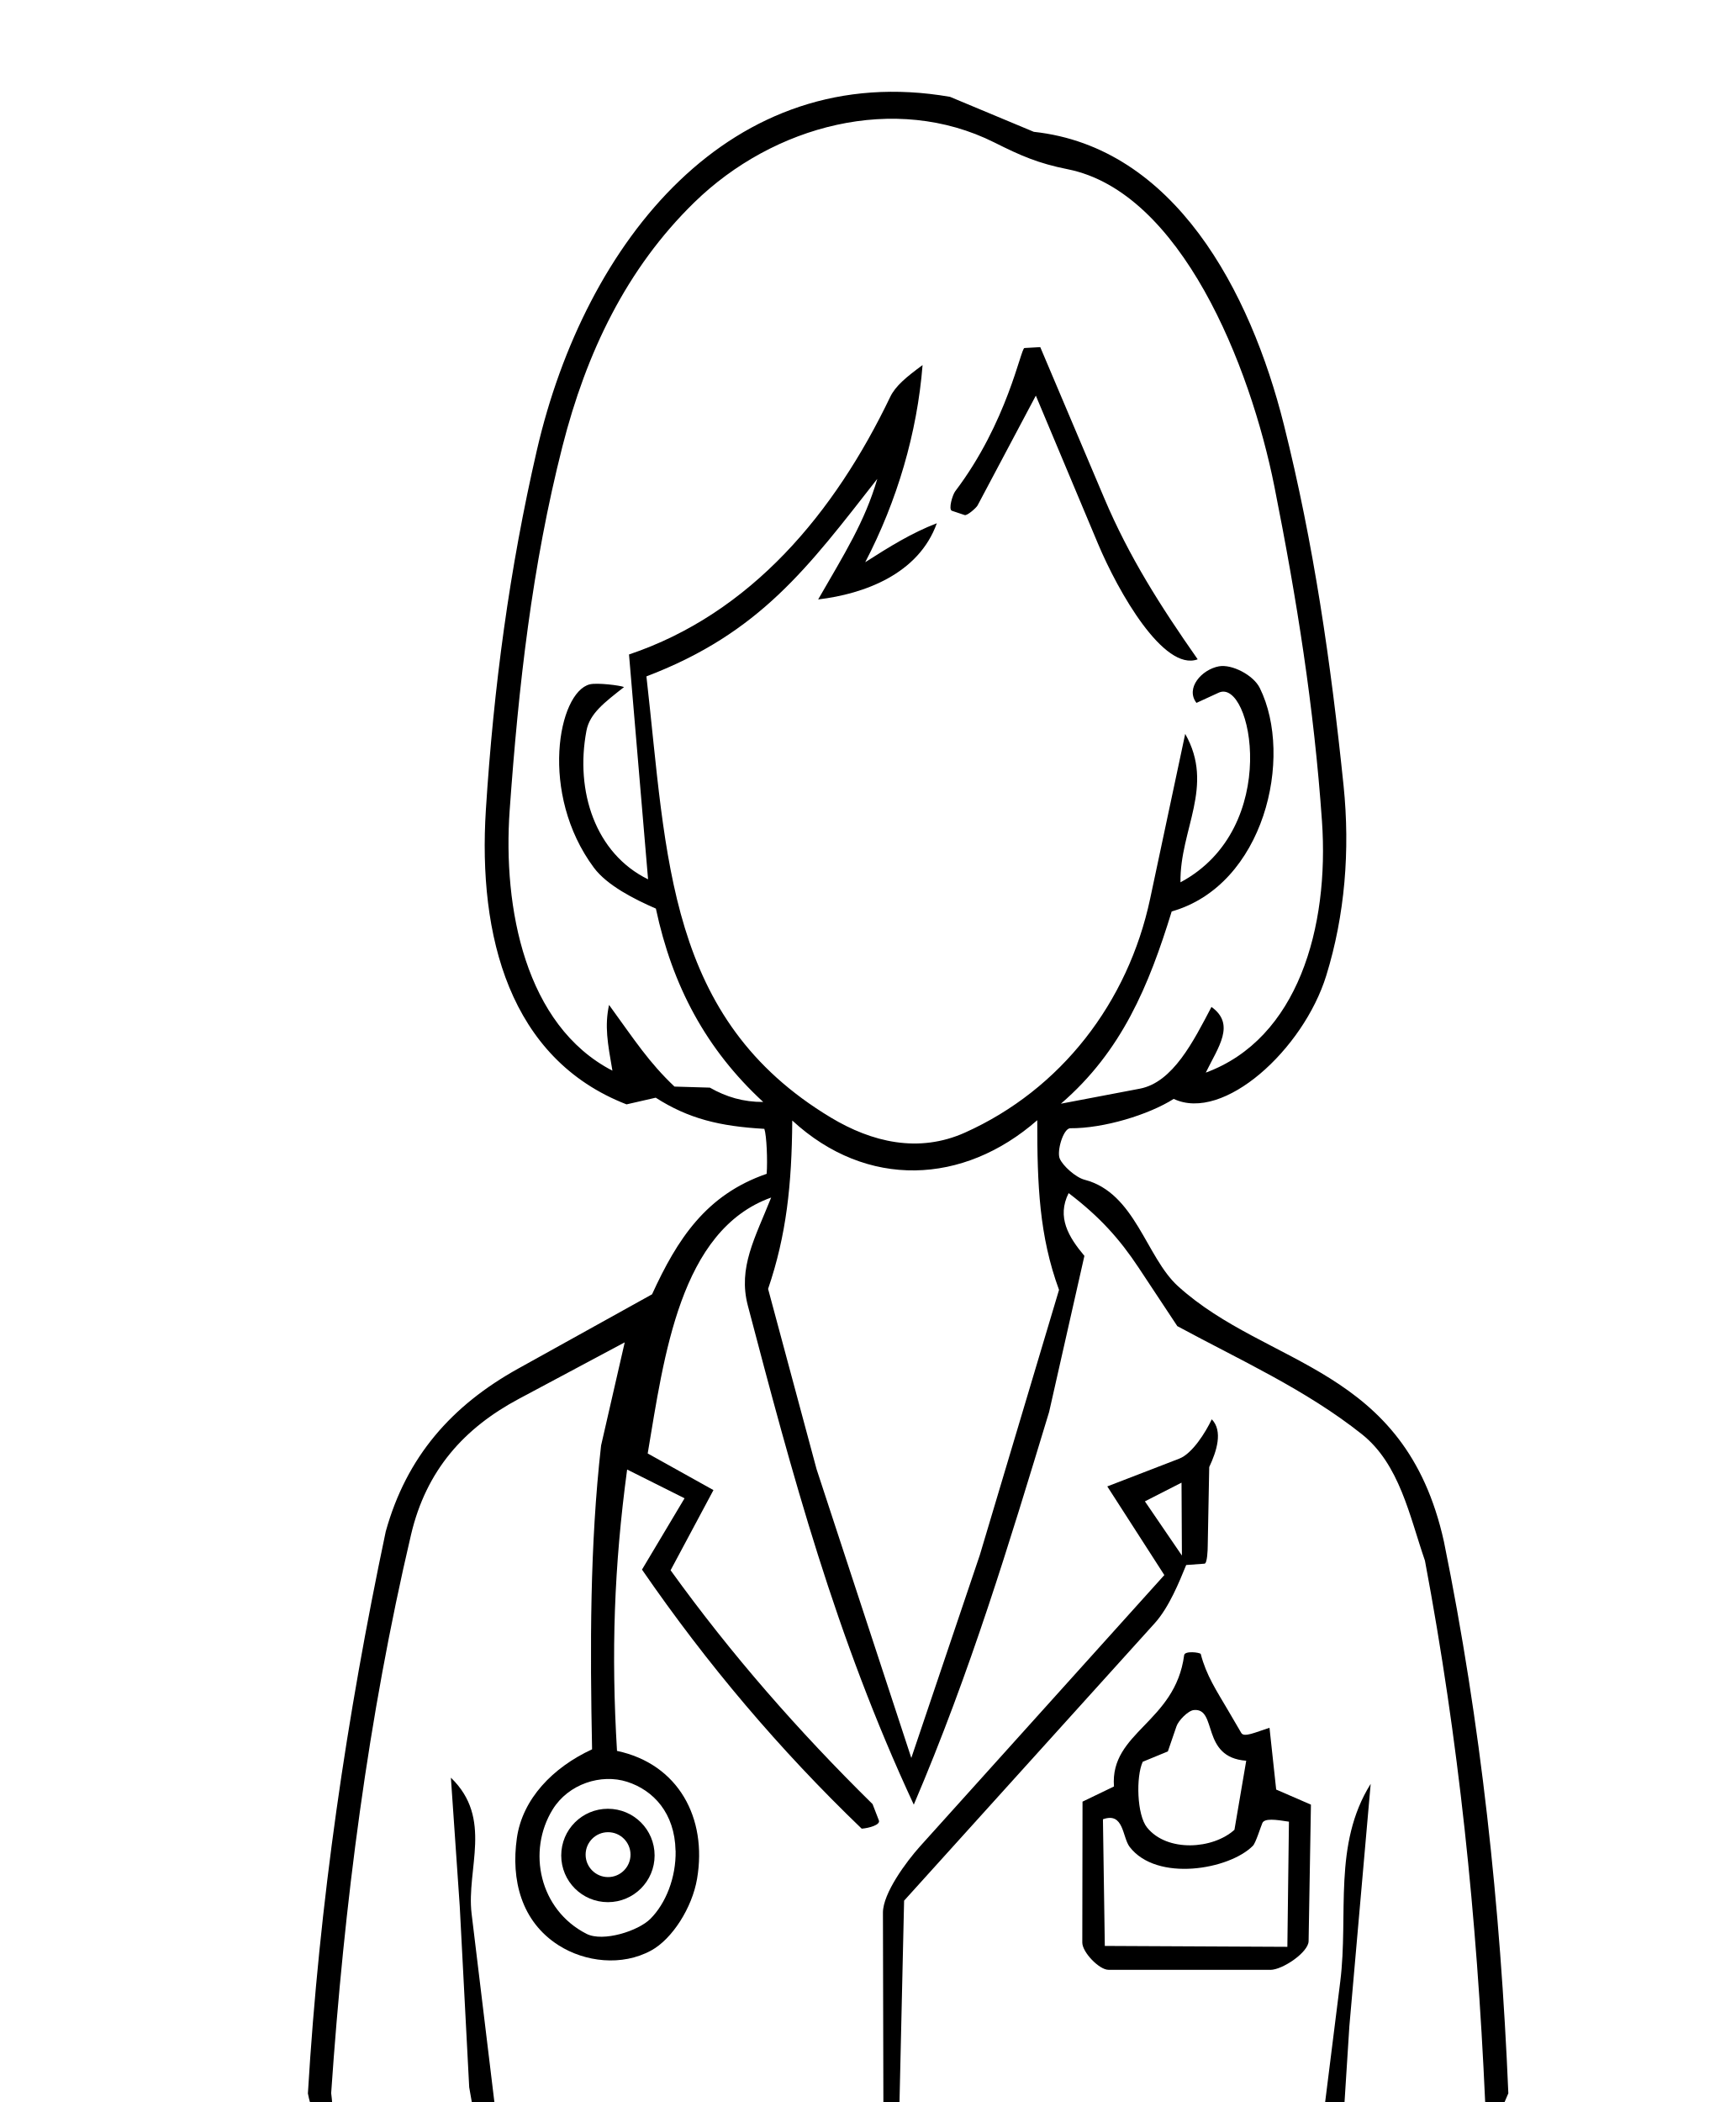
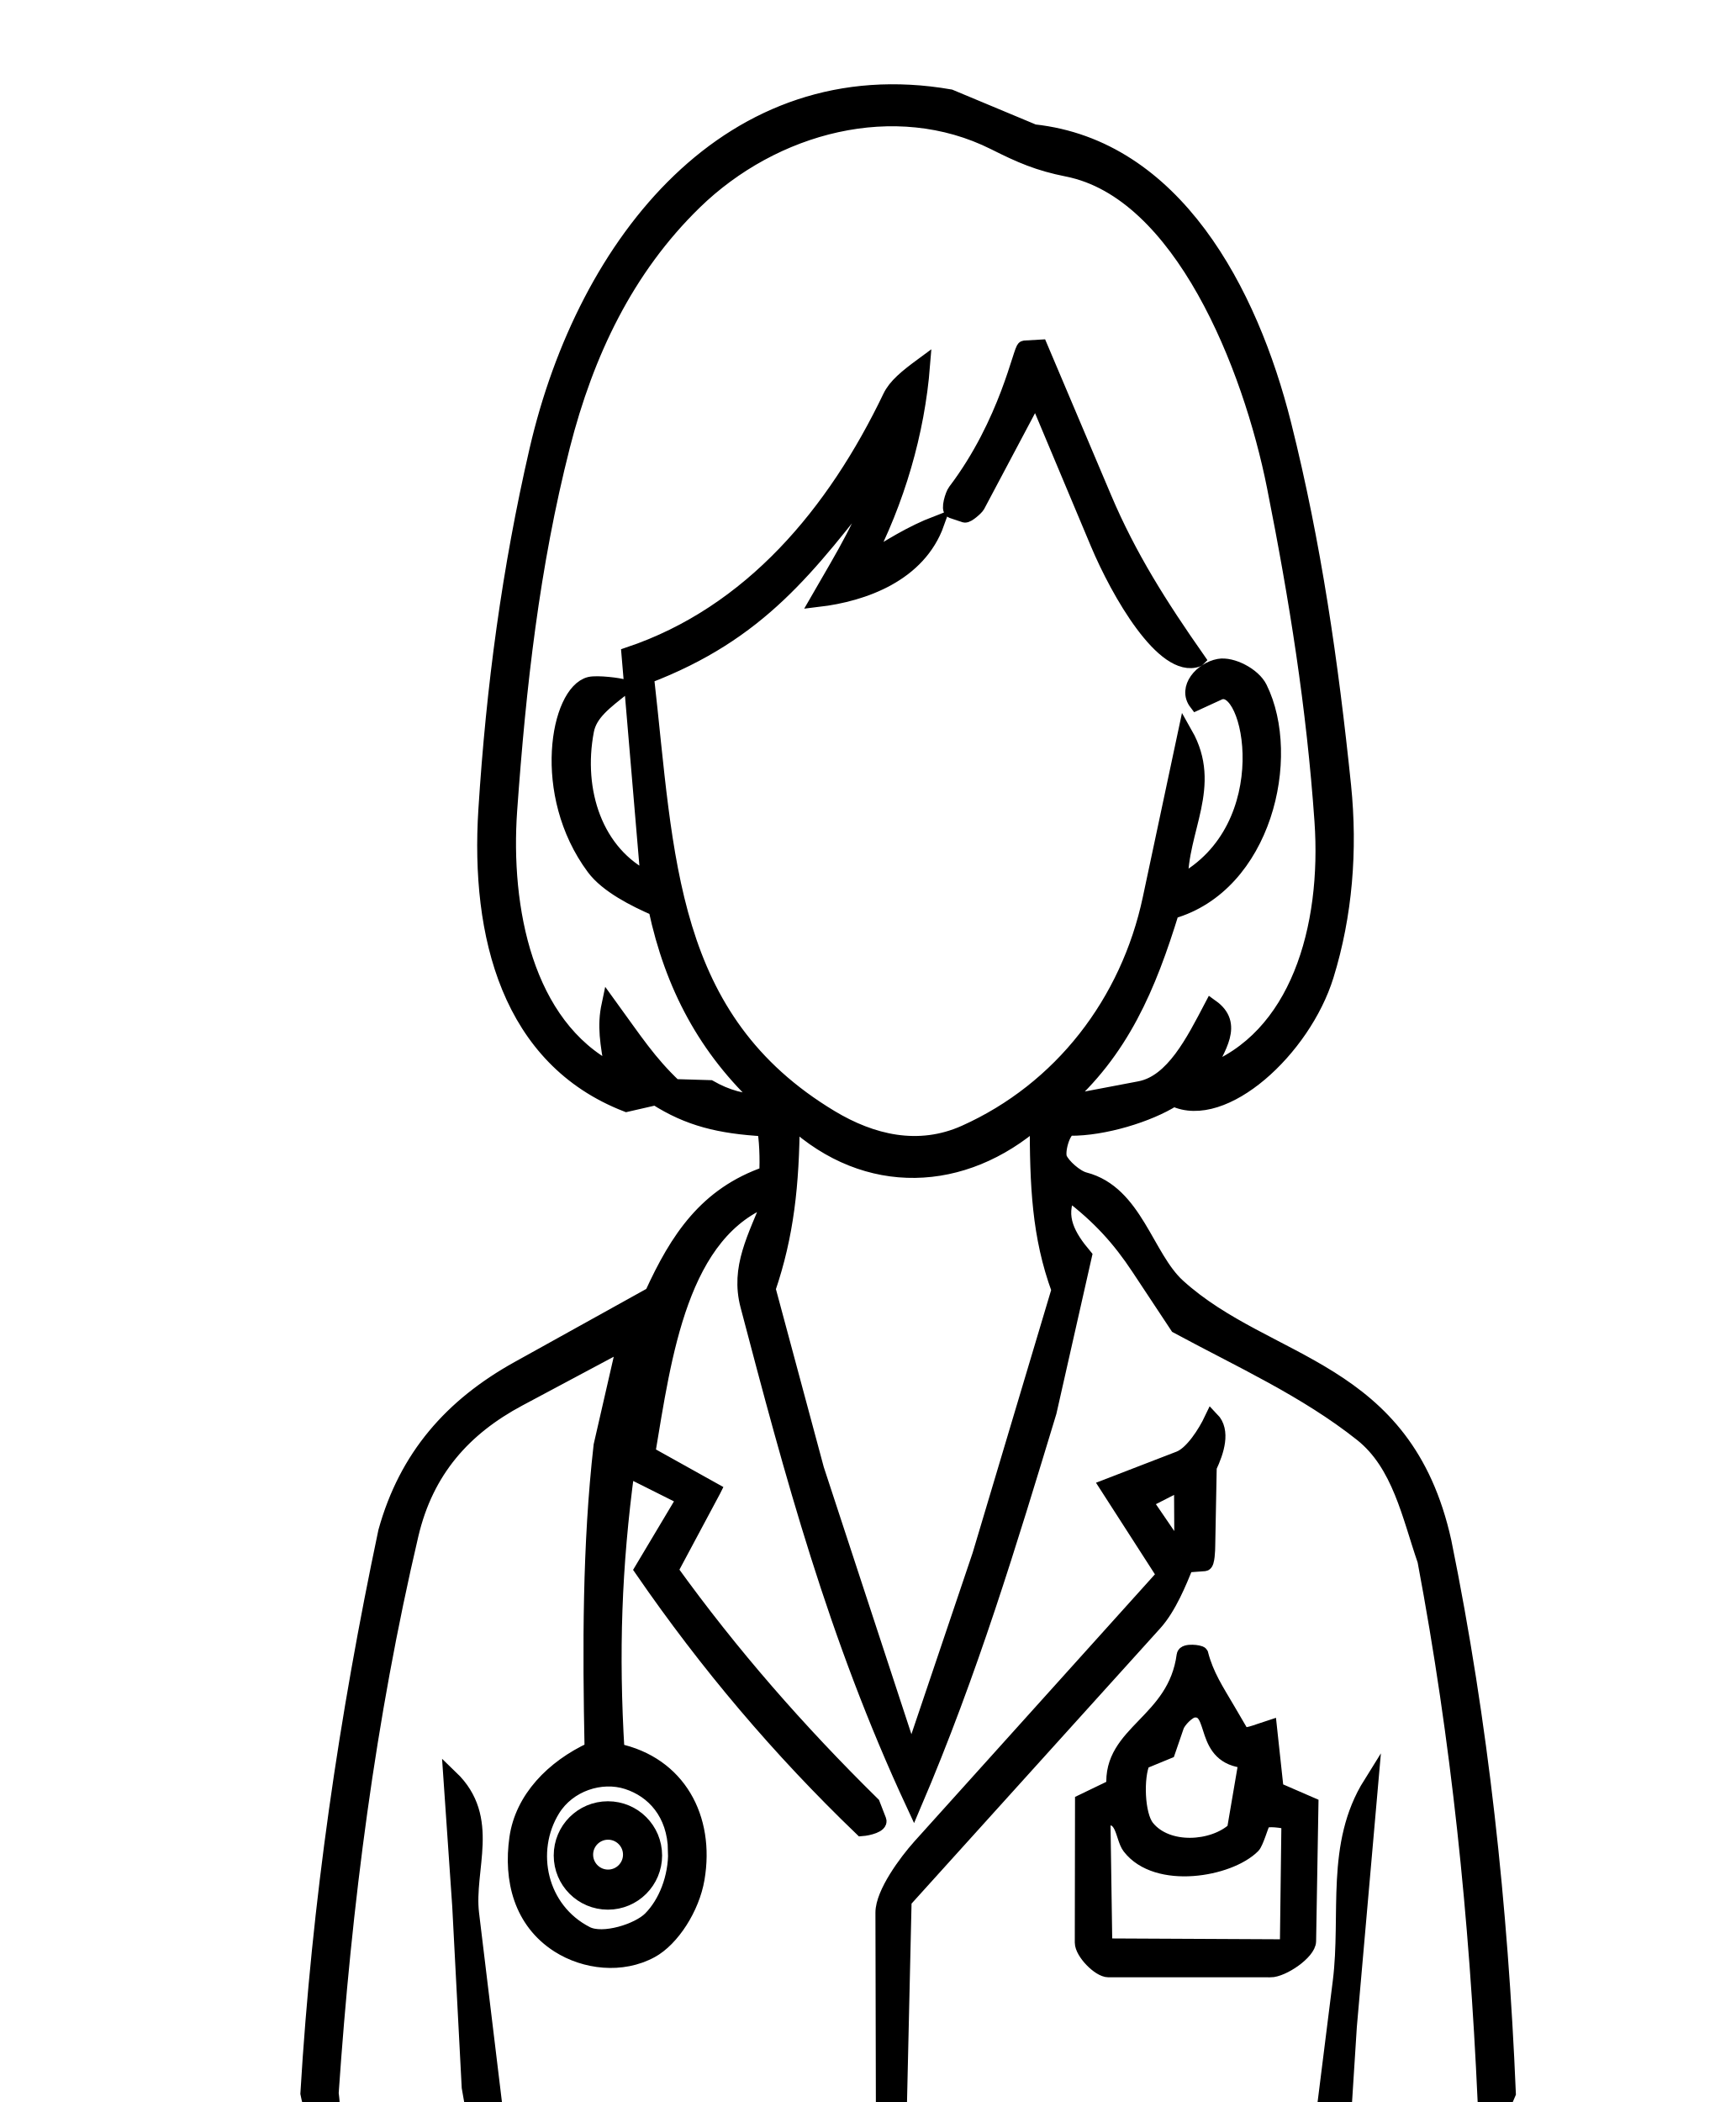
<svg xmlns="http://www.w3.org/2000/svg" id="_レイヤー_1" data-name="レイヤー 1" viewBox="0 0 231.24 280">
-   <path d="M95.04,198.51l-5.7,10.66c8.1,11.24,16.98,21.37,26.91,31.15l.84,2.17c.23.6-1.34,1.03-2.29,1.1-10.98-10.56-20.54-21.84-29.27-34.51l5.67-9.5-7.65-3.83c-1.75,12.98-2.13,24.39-1.35,37.48,8.19,1.74,12.04,8.95,10.67,17.02-.66,3.9-3.33,8.05-6.12,9.57-3.91,2.13-8.82,1.54-12.34-.7-4.98-3.18-6.34-8.73-5.55-14.27.74-5.23,4.8-9.42,10.02-11.83-.27-13.53-.31-27.16,1.2-40.47l3.15-13.74-14.13,7.54c-7.26,3.88-12.32,9.48-14.34,18.08-5.72,24.38-8.91,49.17-10.64,74.39.09.83.32,2.2-.16,2.22l-1.97.08c-.48.02-.83-1.52-.97-2.26,1.52-25.44,5.15-50.1,10.37-74.85,2.77-9.97,8.78-16.78,17.64-21.7l17.84-9.9c3.38-7.38,7.22-13.28,15.27-16.05.13-1.74,0-5.1-.31-5.99-5.95-.34-10.1-1.35-14.47-4.15l-3.89.89c-15.61-6.06-19.8-22.46-18.74-39.23,1.04-16.38,3.14-32.06,6.8-47.93,6.43-27.84,25.85-52.12,55.04-47.05l11.16,4.66c18.74,2.03,28.85,21.21,33.31,38.99,3.99,15.91,6.27,31.74,7.96,48.12.88,8.59.18,17.24-2.31,25.29-3.05,9.85-13.7,19.56-20.32,16.42-3.33,2.11-9.33,3.95-13.82,3.91-.92.1-1.77,3.06-1.37,4.03s2.14,2.53,3.32,2.83c6.75,1.75,8.18,10.32,12.44,14.18,11.97,10.86,30.24,10.55,35.43,34.03,4.95,24.31,7.53,48.55,8.58,73.48l-.94,2.19c-.26.61-2.2-.7-2.15-1.09-1.11-24.64-3.51-48.08-8.02-72.05-2.06-5.96-3.37-12.84-8.41-16.85-7.48-5.94-16.26-9.89-24.58-14.39l-5.17-7.81c-2.5-3.77-5.15-6.75-9.31-9.91-1.61,3.2-.01,5.85,2.1,8.36l-4.7,20.79c-5.33,17.54-10.45,34.56-18.03,52.31-10.46-22.47-16.23-44.11-22.11-66.48-1.33-5.07.96-8.99,3.11-14.39-12.16,4.35-14.27,21.19-16.45,34.09l8.76,4.88ZM116.86,63.81c-9.19,11.74-15.59,20.52-30.74,26.29,2.75,24.15,2.71,45.62,24.56,58.76,5.45,3.28,11.68,4.79,17.88,2.01,12.79-5.74,21.73-17.33,24.67-31.16l4.67-21.95c3.96,6.98-.73,12.72-.63,19.77,13.56-7.25,9.47-27.27,5.09-25.26l-2.96,1.36c-1.51-1.97.71-4.45,2.99-4.87,1.72-.32,4.6,1.16,5.45,2.89,4.55,9.22.58,26.27-11.74,29.76-3.05,9.91-6.65,18.63-14.76,25.61l10.51-2c4.42-.84,7.16-6.34,9.55-10.89,3.23,2.32.92,5.32-.76,8.75,12.25-4.5,16.47-19.31,15.48-33.51-1.06-15.18-3.36-29.59-6.33-44.52-3.22-16.19-12.47-39.31-27.56-42.31-3.92-.78-6.24-1.8-9.75-3.56-13.25-6.63-29.44-2.29-39.96,7.96-9.09,8.86-14.41,20.06-17.58,32.49-4.06,15.94-5.86,31.97-7.04,48.52-.92,12.99,2.06,28.65,13.69,34.67-.65-3.73-1.05-5.93-.45-8.76,3.49,4.81,5.32,7.66,8.72,10.88l4.71.14c2.2,1.25,4.46,1.92,7.11,1.91-7.61-7.01-12.11-15.47-14.3-25.76-2.83-1.23-6.49-3.07-8.26-5.45-7.33-9.86-4.75-23.37-.55-24.42.98-.24,4.01.13,4.57.36-2.59,2.04-4.57,3.5-5.01,5.82-1.53,8.05,1.19,16.36,8.21,19.79l-2.54-29.95c16.28-5.47,27.4-18.88,34.8-34.31.71-1.47,2.15-2.65,4.31-4.24-.71,8.99-3.38,18.1-7.64,26.26,3.26-2.08,6.18-3.9,9.54-5.19-2.42,6.77-9.68,9.42-15.81,10.15,3.51-6.1,6.21-10.35,7.87-16.03ZM130.51,207.23l10.58-35.41c-2.63-7.17-2.91-13.94-2.9-22.6-9.83,8.61-22.7,9.2-32.64.04-.06,8.54-.78,15.28-3.22,22.43l6.46,24.02,12.62,38.46,9.1-26.95ZM90,246.52c-.1-5.02-2.96-8.05-6.44-9.17s-7.83.28-9.93,3.68c-3.43,5.56-1.77,13.37,4.51,16.57,2.21,1.12,6.91-.38,8.52-2.01,2.02-2.03,3.42-5.44,3.35-9.08Z" />
-   <path d="M169.21,262.39h-21.54c-1.22,0-3.48-2.33-3.48-3.63l.03-18.77,4.19-2.02c-.55-7.27,8.16-8.5,9.35-17.49.08-.62,2.09-.37,2.21-.16.74,2.86,2.1,4.88,3.64,7.51l1.76,3.01c.37.63,1.86-.08,3.76-.69l.89,8.23,4.63,2.01-.31,18.19c-.03,1.47-3.46,3.82-5.11,3.82ZM164.46,243.74l1.57-9.2c-6.1-.43-3.79-7.06-6.98-6.75-.78.08-2.06,1.41-2.31,2.16l-1.15,3.35-3.35,1.38c-.91,1.98-.79,7.07.58,8.76,2.68,3.32,8.79,2.9,11.65.29ZM171.72,242.66c-1.81-.29-3.25-.47-3.54.18-.22.49-.88,2.65-1.26,3.03-3.15,3.18-12.8,4.86-16.42.15-.99-1.3-.76-4.69-3.56-3.68l.25,16.87,24.32.12.21-16.68Z" />
-   <path d="M117.69,280.53l-.06-25.75c0-2.6,3.12-6.8,4.93-8.82l32.56-36.15-7.6-11.81,9.59-3.7c1.73-.67,3.49-3.47,4.33-5.24,1.51,1.56.66,4.24-.34,6.36l-.2,10.53c0,.47-.06,2.31-.42,2.34l-2.45.18c-.89,2.17-2.26,5.61-4.18,7.74l-33.4,36.97-.63,27.56-2.13-.2ZM157.46,207.22l-.05-9.72-4.88,2.49,4.93,7.22Z" />
-   <path d="M65.93,280.63c-.99.26-2.84.73-2.91.31l-.51-2.9-1.26-24.11-1.18-17.13c5.65,5.43,2.04,12.13,2.76,18.12l3.11,25.71Z" />
-   <path d="M179.11,280.09l-2.67.75,2.12-16.91c1.12-8.96-1.01-18.22,4.05-26.31l-2.84,32.29-.65,10.19Z" />
-   <path d="M159.55,87.83c-4.5,1.64-10.55-8.92-13.29-15.45l-8.26-19.68-7.77,14.64c-.17.31-1.37,1.38-1.71,1.27l-1.7-.57c-.5-.17.08-2.13.44-2.6,6.97-9.2,8.73-19.05,9.22-19.08l2.11-.12,8.52,20.11c3.32,7.84,7.48,14.37,12.45,21.47Z" />
-   <path d="M87.21,247.16c0,3.43-2.78,6.22-6.22,6.22s-6.22-2.78-6.22-6.22,2.78-6.22,6.22-6.22,6.22,2.78,6.22,6.22ZM84,247.05c0-1.65-1.34-2.99-2.99-2.99s-2.99,1.34-2.99,2.99,1.34,2.99,2.99,2.99,2.99-1.34,2.99-2.99Z" />
+   <defs>
+     <style>
+       .cls-1 {
+         stroke: #000;
+         stroke-miterlimit: 10;
+         stroke-width: 2px;
+       }
+     </style>
+   </defs>
+   <path class="cls-1" d="M95.04,198.51l-5.7,10.66c8.1,11.24,16.98,21.37,26.91,31.15l.84,2.17c.23.6-1.34,1.03-2.29,1.1-10.98-10.56-20.54-21.84-29.27-34.51l5.67-9.5-7.65-3.83c-1.75,12.98-2.13,24.39-1.35,37.48,8.19,1.74,12.04,8.95,10.67,17.02-.66,3.9-3.33,8.05-6.12,9.57-3.91,2.13-8.82,1.54-12.34-.7-4.98-3.18-6.34-8.73-5.55-14.27.74-5.23,4.8-9.42,10.02-11.83-.27-13.53-.31-27.16,1.2-40.47l3.15-13.74-14.13,7.54c-7.26,3.88-12.32,9.48-14.34,18.08-5.72,24.38-8.91,49.17-10.64,74.39.09.83.32,2.2-.16,2.22l-1.97.08c-.48.02-.83-1.52-.97-2.26,1.52-25.44,5.15-50.1,10.37-74.85,2.77-9.97,8.78-16.78,17.64-21.7l17.84-9.9c3.38-7.38,7.22-13.28,15.27-16.05.13-1.74,0-5.1-.31-5.99-5.95-.34-10.1-1.35-14.47-4.15l-3.89.89c-15.61-6.06-19.8-22.46-18.74-39.23,1.04-16.38,3.14-32.06,6.8-47.93,6.43-27.84,25.85-52.12,55.04-47.05l11.16,4.66c18.74,2.03,28.85,21.21,33.31,38.99,3.99,15.91,6.27,31.74,7.96,48.12.88,8.59.18,17.24-2.31,25.29-3.05,9.85-13.7,19.56-20.32,16.42-3.33,2.11-9.33,3.95-13.82,3.91-.92.1-1.77,3.06-1.37,4.03s2.14,2.53,3.32,2.83c6.75,1.75,8.18,10.32,12.44,14.18,11.97,10.86,30.24,10.55,35.43,34.03,4.95,24.31,7.53,48.55,8.58,73.48l-.94,2.19c-.26.61-2.2-.7-2.15-1.09-1.11-24.64-3.51-48.08-8.02-72.05-2.06-5.96-3.37-12.84-8.41-16.85-7.48-5.94-16.26-9.89-24.58-14.39l-5.17-7.81c-2.5-3.77-5.15-6.75-9.31-9.91-1.61,3.2-.01,5.85,2.1,8.36l-4.7,20.79c-5.33,17.54-10.45,34.56-18.03,52.31-10.46-22.47-16.23-44.11-22.11-66.48-1.33-5.07.96-8.99,3.11-14.39-12.16,4.35-14.27,21.19-16.45,34.09l8.76,4.88ZM116.86,63.81c-9.19,11.74-15.59,20.52-30.74,26.29,2.75,24.15,2.71,45.62,24.56,58.76,5.45,3.28,11.68,4.79,17.88,2.01,12.79-5.74,21.73-17.33,24.67-31.16l4.67-21.95c3.96,6.98-.73,12.72-.63,19.77,13.56-7.25,9.47-27.27,5.09-25.26l-2.96,1.36c-1.51-1.97.71-4.45,2.99-4.87,1.72-.32,4.6,1.16,5.45,2.89,4.55,9.22.58,26.27-11.74,29.76-3.05,9.91-6.65,18.63-14.76,25.61l10.51-2c4.42-.84,7.16-6.34,9.55-10.89,3.23,2.32.92,5.32-.76,8.75,12.25-4.5,16.47-19.31,15.48-33.51-1.06-15.18-3.36-29.59-6.33-44.52-3.22-16.19-12.47-39.31-27.56-42.31-3.92-.78-6.24-1.8-9.75-3.56-13.25-6.63-29.44-2.29-39.96,7.96-9.09,8.86-14.41,20.06-17.58,32.49-4.06,15.94-5.86,31.97-7.04,48.52-.92,12.99,2.06,28.65,13.69,34.67-.65-3.73-1.05-5.93-.45-8.76,3.49,4.81,5.32,7.66,8.72,10.88l4.71.14c2.2,1.25,4.46,1.92,7.11,1.91-7.61-7.01-12.11-15.47-14.3-25.76-2.83-1.23-6.49-3.07-8.26-5.45-7.33-9.86-4.75-23.37-.55-24.42.98-.24,4.01.13,4.57.36-2.59,2.04-4.57,3.5-5.01,5.82-1.53,8.05,1.19,16.36,8.21,19.79l-2.54-29.95c16.28-5.47,27.4-18.88,34.8-34.31.71-1.47,2.15-2.65,4.31-4.24-.71,8.99-3.38,18.1-7.64,26.26,3.26-2.08,6.18-3.9,9.54-5.19-2.42,6.77-9.68,9.42-15.81,10.15,3.51-6.1,6.21-10.35,7.87-16.03ZM130.51,207.23l10.58-35.41c-2.63-7.17-2.91-13.94-2.9-22.6-9.83,8.61-22.7,9.2-32.64.04-.06,8.54-.78,15.28-3.22,22.43l6.46,24.02,12.62,38.46,9.1-26.95ZM90,246.52c-.1-5.02-2.96-8.05-6.44-9.17s-7.83.28-9.93,3.68c-3.43,5.56-1.77,13.37,4.51,16.57,2.21,1.12,6.91-.38,8.52-2.01,2.02-2.03,3.42-5.44,3.35-9.08Z" />
+   <path class="cls-1" d="M169.21,262.39h-21.54c-1.22,0-3.48-2.33-3.48-3.63l.03-18.77,4.19-2.02c-.55-7.27,8.16-8.5,9.35-17.49.08-.62,2.09-.37,2.21-.16.74,2.86,2.1,4.88,3.64,7.51l1.76,3.01c.37.63,1.86-.08,3.76-.69l.89,8.23,4.63,2.01-.31,18.19c-.03,1.47-3.46,3.82-5.11,3.82ZM164.46,243.74l1.57-9.2c-6.1-.43-3.79-7.06-6.98-6.75-.78.08-2.06,1.41-2.31,2.16l-1.15,3.35-3.35,1.38c-.91,1.98-.79,7.07.58,8.76,2.68,3.32,8.79,2.9,11.65.29ZM171.72,242.66c-1.81-.29-3.25-.47-3.54.18-.22.49-.88,2.65-1.26,3.03-3.15,3.18-12.8,4.86-16.42.15-.99-1.3-.76-4.69-3.56-3.68l.25,16.87,24.32.12.21-16.68Z" />
+   <path class="cls-1" d="M117.69,280.53l-.06-25.75c0-2.6,3.12-6.8,4.93-8.82l32.56-36.15-7.6-11.81,9.59-3.7c1.73-.67,3.49-3.47,4.33-5.24,1.51,1.56.66,4.24-.34,6.36l-.2,10.53c0,.47-.06,2.31-.42,2.34l-2.45.18c-.89,2.17-2.26,5.61-4.18,7.74l-33.4,36.97-.63,27.56-2.13-.2ZM157.46,207.22l-.05-9.72-4.88,2.49,4.93,7.22Z" />
+   <path class="cls-1" d="M65.93,280.63c-.99.26-2.84.73-2.91.31l-.51-2.9-1.26-24.11-1.18-17.13c5.65,5.43,2.04,12.13,2.76,18.12l3.11,25.71Z" />
+   <path class="cls-1" d="M179.11,280.09l-2.67.75,2.12-16.91c1.12-8.96-1.01-18.22,4.05-26.31l-2.84,32.29-.65,10.19Z" />
+   <path class="cls-1" d="M159.55,87.83c-4.5,1.64-10.55-8.92-13.29-15.45l-8.26-19.68-7.77,14.64c-.17.31-1.37,1.38-1.71,1.27l-1.7-.57c-.5-.17.08-2.13.44-2.6,6.97-9.2,8.73-19.05,9.22-19.08l2.11-.12,8.52,20.11c3.32,7.84,7.48,14.37,12.45,21.47Z" />
+   <path class="cls-1" d="M87.21,247.16c0,3.43-2.78,6.22-6.22,6.22s-6.22-2.78-6.22-6.22,2.78-6.22,6.22-6.22,6.22,2.78,6.22,6.22ZM84,247.05c0-1.65-1.34-2.99-2.99-2.99s-2.99,1.34-2.99,2.99,1.34,2.99,2.99,2.99,2.99-1.34,2.99-2.99Z" />
</svg>
